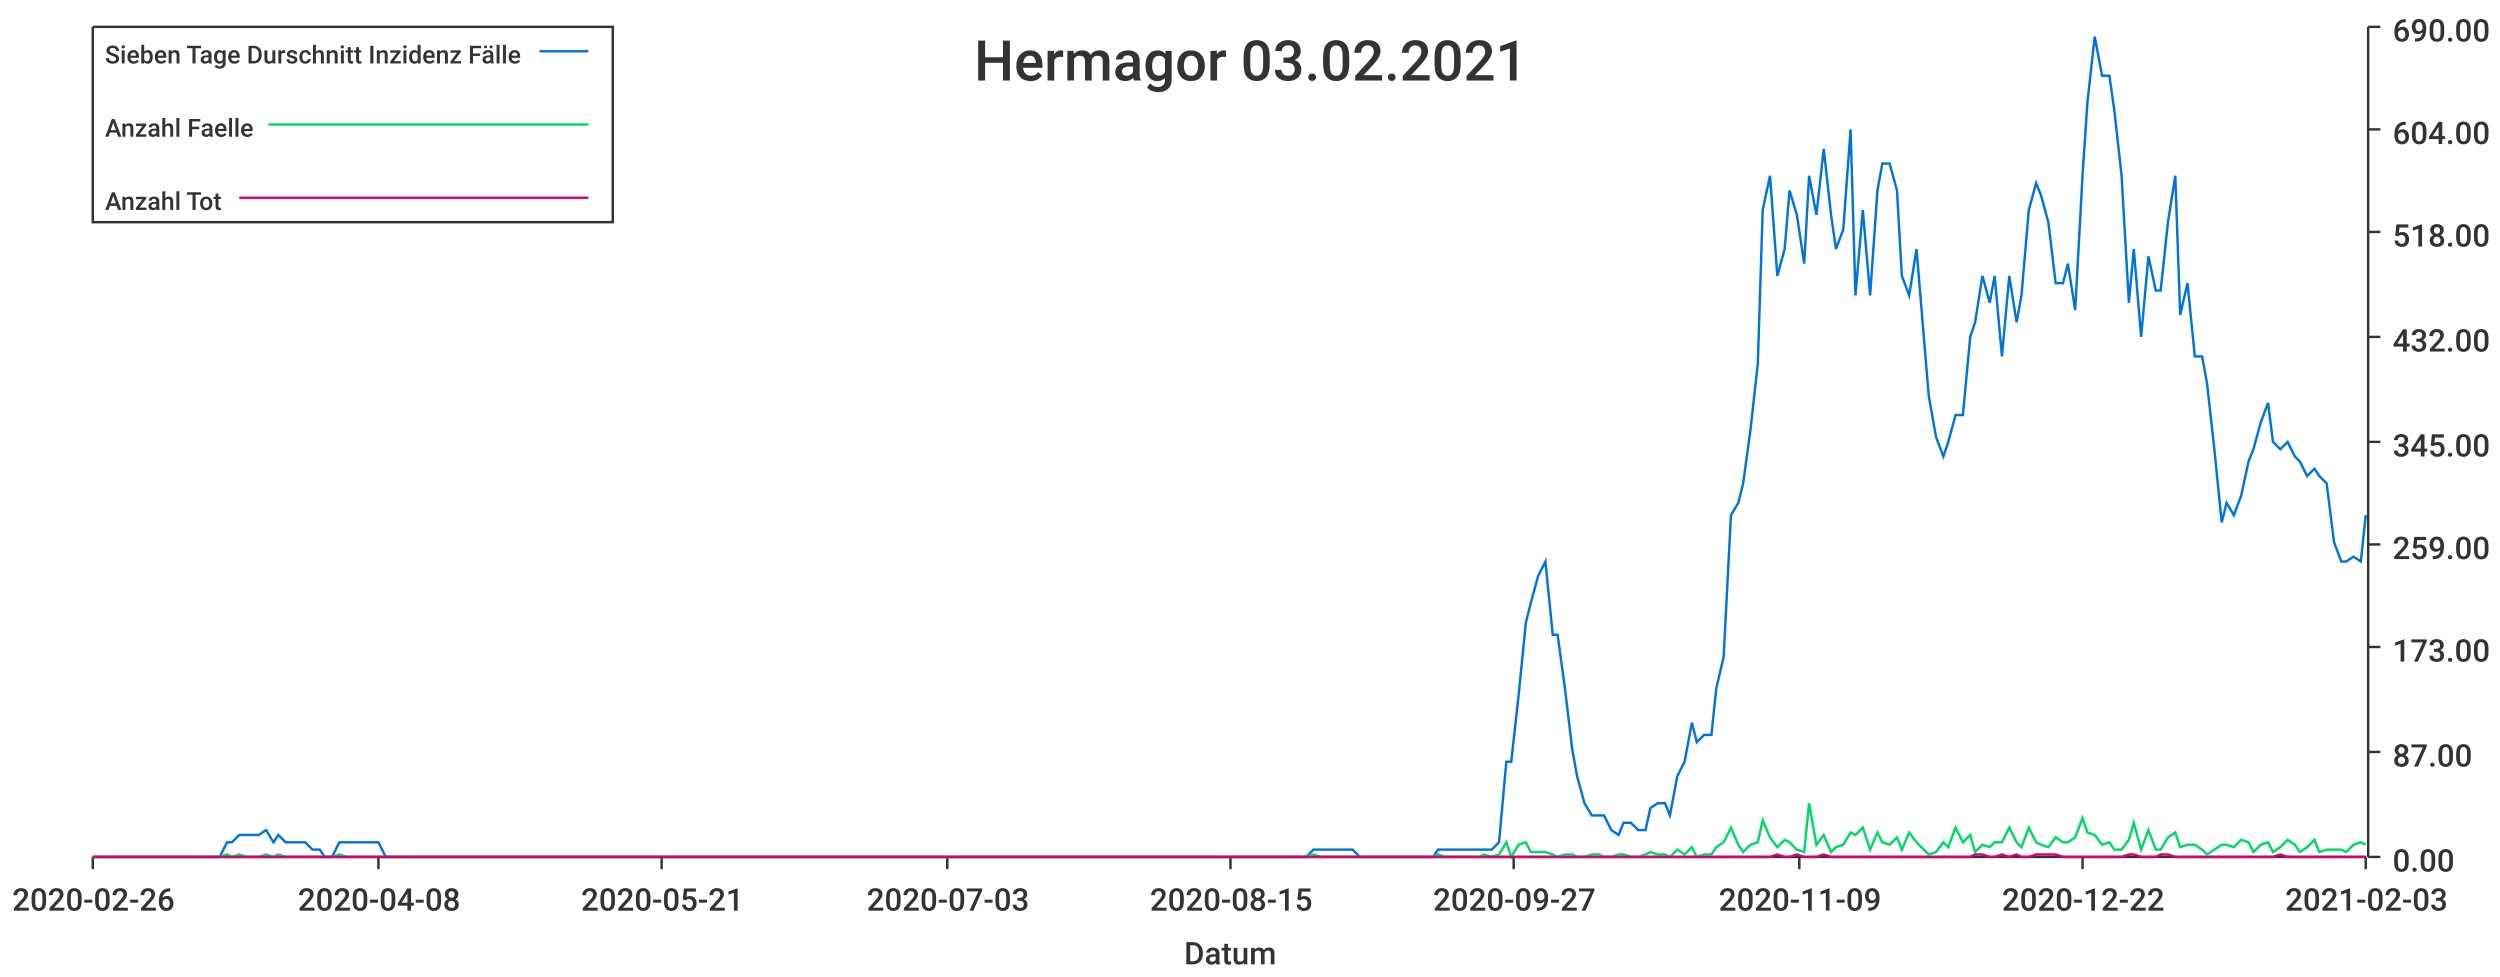
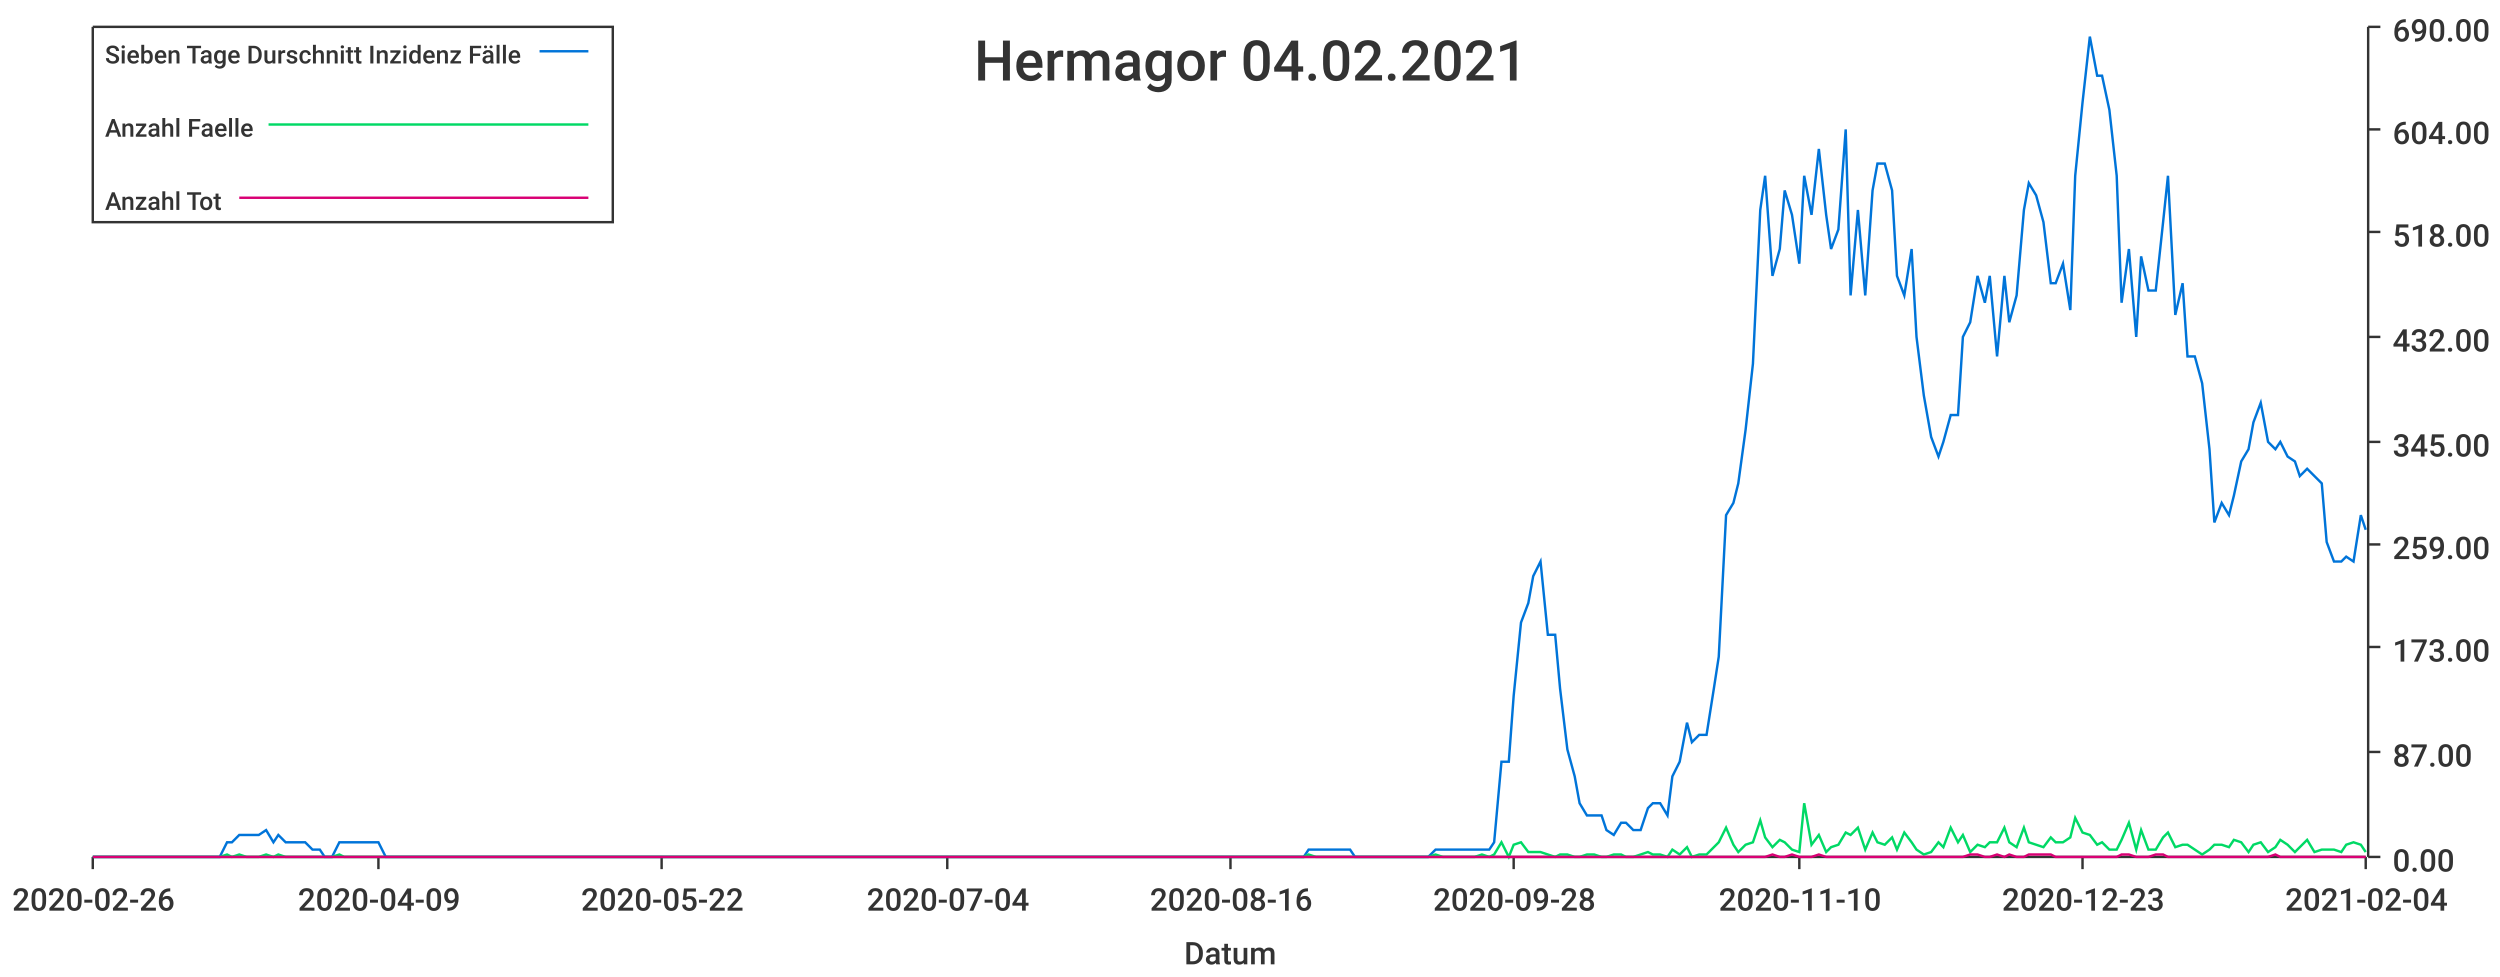
<svg xmlns="http://www.w3.org/2000/svg" width="1024" height="400">\n<path d="M 0 0 L 1024 0 L 1024 400 L 0 400 L 0 0" style="stroke-width:0;stroke:rgba(255,255,255,1.0);fill:rgba(255,255,255,1.0)" />
  <path d="M 38 11 L 969 11 L 969 351 L 38 351 L 38 11" style="stroke-width:0;stroke:rgba(255,255,255,1.0);fill:rgba(255,255,255,1.0)" />
  <path d="M 38 351 L 969 351" style="stroke-width:1;stroke:rgba(51,51,51,1.0);fill:none" />
  <path d="M 38 351 L 38 356" style="stroke-width:1;stroke:rgba(51,51,51,1.0);fill:none" />
  <text x="5" y="373" style="stroke-width:0;stroke:none;fill:rgba(51,51,51,1.0);font-size:12.8px;font-family:'Roboto Medium',sans-serif">2020-02-26</text>
  <path d="M 155 351 L 155 356" style="stroke-width:1;stroke:rgba(51,51,51,1.0);fill:none" />
-   <text x="122" y="373" style="stroke-width:0;stroke:none;fill:rgba(51,51,51,1.0);font-size:12.8px;font-family:'Roboto Medium',sans-serif">2020-04-08</text>
+   <text x="122" y="373" style="stroke-width:0;stroke:none;fill:rgba(51,51,51,1.0);font-size:12.8px;font-family:'Roboto Medium',sans-serif">2020-04-09</text>
  <path d="M 271 351 L 271 356" style="stroke-width:1;stroke:rgba(51,51,51,1.0);fill:none" />
-   <text x="238" y="373" style="stroke-width:0;stroke:none;fill:rgba(51,51,51,1.0);font-size:12.8px;font-family:'Roboto Medium',sans-serif">2020-05-21</text>
+   <text x="238" y="373" style="stroke-width:0;stroke:none;fill:rgba(51,51,51,1.0);font-size:12.8px;font-family:'Roboto Medium',sans-serif">2020-05-22</text>
  <path d="M 388 351 L 388 356" style="stroke-width:1;stroke:rgba(51,51,51,1.0);fill:none" />
-   <text x="355" y="373" style="stroke-width:0;stroke:none;fill:rgba(51,51,51,1.0);font-size:12.8px;font-family:'Roboto Medium',sans-serif">2020-07-03</text>
+   <text x="355" y="373" style="stroke-width:0;stroke:none;fill:rgba(51,51,51,1.0);font-size:12.8px;font-family:'Roboto Medium',sans-serif">2020-07-04</text>
  <path d="M 504 351 L 504 356" style="stroke-width:1;stroke:rgba(51,51,51,1.0);fill:none" />
-   <text x="471" y="373" style="stroke-width:0;stroke:none;fill:rgba(51,51,51,1.0);font-size:12.8px;font-family:'Roboto Medium',sans-serif">2020-08-15</text>
+   <text x="471" y="373" style="stroke-width:0;stroke:none;fill:rgba(51,51,51,1.0);font-size:12.8px;font-family:'Roboto Medium',sans-serif">2020-08-16</text>
  <path d="M 620 351 L 620 356" style="stroke-width:1;stroke:rgba(51,51,51,1.0);fill:none" />
-   <text x="587" y="373" style="stroke-width:0;stroke:none;fill:rgba(51,51,51,1.0);font-size:12.8px;font-family:'Roboto Medium',sans-serif">2020-09-27</text>
+   <text x="587" y="373" style="stroke-width:0;stroke:none;fill:rgba(51,51,51,1.0);font-size:12.8px;font-family:'Roboto Medium',sans-serif">2020-09-28</text>
  <path d="M 737 351 L 737 356" style="stroke-width:1;stroke:rgba(51,51,51,1.0);fill:none" />
-   <text x="704" y="373" style="stroke-width:0;stroke:none;fill:rgba(51,51,51,1.0);font-size:12.8px;font-family:'Roboto Medium',sans-serif">2020-11-09</text>
+   <text x="704" y="373" style="stroke-width:0;stroke:none;fill:rgba(51,51,51,1.0);font-size:12.8px;font-family:'Roboto Medium',sans-serif">2020-11-10</text>
  <path d="M 853 351 L 853 356" style="stroke-width:1;stroke:rgba(51,51,51,1.0);fill:none" />
-   <text x="820" y="373" style="stroke-width:0;stroke:none;fill:rgba(51,51,51,1.0);font-size:12.8px;font-family:'Roboto Medium',sans-serif">2020-12-22</text>
+   <text x="820" y="373" style="stroke-width:0;stroke:none;fill:rgba(51,51,51,1.0);font-size:12.8px;font-family:'Roboto Medium',sans-serif">2020-12-23</text>
  <path d="M 969 351 L 969 356" style="stroke-width:1;stroke:rgba(51,51,51,1.0);fill:none" />
-   <text x="936" y="373" style="stroke-width:0;stroke:none;fill:rgba(51,51,51,1.0);font-size:12.8px;font-family:'Roboto Medium',sans-serif">2021-02-03</text>
+   <text x="936" y="373" style="stroke-width:0;stroke:none;fill:rgba(51,51,51,1.0);font-size:12.8px;font-family:'Roboto Medium',sans-serif">2021-02-04</text>
  <text x="485" y="395" style="stroke-width:0;stroke:none;fill:rgba(51,51,51,1.0);font-size:12.8px;font-family:'Roboto Medium',sans-serif">Datum</text>
  <path d="M 970 351 L 970 11" style="stroke-width:1;stroke:rgba(51,51,51,1.0);fill:none" />
  <path d="M 970 351 L 975 351" style="stroke-width:1;stroke:rgba(51,51,51,1.0);fill:none" />
  <text x="980" y="357" style="stroke-width:0;stroke:none;fill:rgba(51,51,51,1.0);font-size:12.8px;font-family:'Roboto Medium',sans-serif">0.00</text>
  <path d="M 970 308 L 975 308" style="stroke-width:1;stroke:rgba(51,51,51,1.0);fill:none" />
  <text x="980" y="314" style="stroke-width:0;stroke:none;fill:rgba(51,51,51,1.0);font-size:12.8px;font-family:'Roboto Medium',sans-serif">87.00</text>
  <path d="M 970 265 L 975 265" style="stroke-width:1;stroke:rgba(51,51,51,1.0);fill:none" />
  <text x="980" y="271" style="stroke-width:0;stroke:none;fill:rgba(51,51,51,1.0);font-size:12.8px;font-family:'Roboto Medium',sans-serif">173.00</text>
  <path d="M 970 223 L 975 223" style="stroke-width:1;stroke:rgba(51,51,51,1.0);fill:none" />
  <text x="980" y="229" style="stroke-width:0;stroke:none;fill:rgba(51,51,51,1.0);font-size:12.8px;font-family:'Roboto Medium',sans-serif">259.00</text>
  <path d="M 970 181 L 975 181" style="stroke-width:1;stroke:rgba(51,51,51,1.0);fill:none" />
  <text x="980" y="187" style="stroke-width:0;stroke:none;fill:rgba(51,51,51,1.0);font-size:12.8px;font-family:'Roboto Medium',sans-serif">345.00</text>
  <path d="M 970 138 L 975 138" style="stroke-width:1;stroke:rgba(51,51,51,1.0);fill:none" />
  <text x="980" y="144" style="stroke-width:0;stroke:none;fill:rgba(51,51,51,1.0);font-size:12.8px;font-family:'Roboto Medium',sans-serif">432.00</text>
  <path d="M 970 95 L 975 95" style="stroke-width:1;stroke:rgba(51,51,51,1.0);fill:none" />
  <text x="980" y="101" style="stroke-width:0;stroke:none;fill:rgba(51,51,51,1.0);font-size:12.8px;font-family:'Roboto Medium',sans-serif">518.00</text>
  <path d="M 970 53 L 975 53" style="stroke-width:1;stroke:rgba(51,51,51,1.0);fill:none" />
  <text x="980" y="59" style="stroke-width:0;stroke:none;fill:rgba(51,51,51,1.0);font-size:12.8px;font-family:'Roboto Medium',sans-serif">604.00</text>
  <path d="M 970 11 L 975 11" style="stroke-width:1;stroke:rgba(51,51,51,1.0);fill:none" />
  <text x="980" y="17" style="stroke-width:0;stroke:none;fill:rgba(51,51,51,1.0);font-size:12.8px;font-family:'Roboto Medium',sans-serif">690.00</text>
-   <path d="M 38 351 L 41 351 L 44 351 L 47 351 L 49 351 L 52 351 L 55 351 L 57 351 L 60 351 L 63 351 L 66 351 L 68 351 L 71 351 L 74 351 L 76 351 L 79 351 L 82 351 L 85 351 L 87 351 L 90 351 L 93 345 L 95 345 L 98 342 L 101 342 L 104 342 L 106 342 L 109 340 L 112 345 L 114 342 L 117 345 L 120 345 L 123 345 L 125 345 L 128 348 L 131 348 L 133 351 L 136 351 L 139 345 L 142 345 L 144 345 L 147 345 L 150 345 L 152 345 L 155 345 L 158 351 L 161 351 L 163 351 L 166 351 L 169 351 L 171 351 L 174 351 L 177 351 L 180 351 L 182 351 L 185 351 L 188 351 L 190 351 L 193 351 L 196 351 L 199 351 L 201 351 L 204 351 L 207 351 L 209 351 L 212 351 L 215 351 L 218 351 L 220 351 L 223 351 L 226 351 L 228 351 L 231 351 L 234 351 L 237 351 L 239 351 L 242 351 L 245 351 L 247 351 L 250 351 L 253 351 L 256 351 L 258 351 L 261 351 L 264 351 L 266 351 L 269 351 L 272 351 L 275 351 L 277 351 L 280 351 L 283 351 L 286 351 L 288 351 L 291 351 L 294 351 L 296 351 L 299 351 L 302 351 L 304 351 L 307 351 L 310 351 L 313 351 L 315 351 L 318 351 L 321 351 L 323 351 L 326 351 L 329 351 L 332 351 L 334 351 L 337 351 L 340 351 L 342 351 L 345 351 L 348 351 L 351 351 L 353 351 L 356 351 L 359 351 L 361 351 L 364 351 L 367 351 L 370 351 L 372 351 L 375 351 L 378 351 L 380 351 L 383 351 L 386 351 L 389 351 L 391 351 L 394 351 L 397 351 L 399 351 L 402 351 L 405 351 L 408 351 L 410 351 L 413 351 L 416 351 L 418 351 L 421 351 L 424 351 L 427 351 L 429 351 L 432 351 L 435 351 L 437 351 L 440 351 L 443 351 L 446 351 L 448 351 L 451 351 L 454 351 L 456 351 L 459 351 L 462 351 L 465 351 L 467 351 L 470 351 L 473 351 L 475 351 L 478 351 L 481 351 L 484 351 L 486 351 L 489 351 L 492 351 L 494 351 L 497 351 L 500 351 L 503 351 L 505 351 L 508 351 L 511 351 L 513 351 L 516 351 L 519 351 L 522 351 L 524 351 L 527 351 L 530 351 L 533 351 L 535 351 L 538 348 L 541 348 L 543 348 L 546 348 L 549 348 L 551 348 L 554 348 L 557 351 L 560 351 L 562 351 L 565 351 L 568 351 L 570 351 L 573 351 L 576 351 L 579 351 L 581 351 L 584 351 L 587 351 L 589 348 L 592 348 L 595 348 L 598 348 L 600 348 L 603 348 L 606 348 L 608 348 L 611 348 L 614 345 L 617 312 L 619 312 L 622 285 L 625 255 L 627 247 L 630 236 L 633 230 L 636 260 L 638 260 L 641 282 L 644 307 L 646 318 L 649 329 L 652 334 L 655 334 L 657 334 L 660 340 L 663 342 L 665 337 L 668 337 L 671 340 L 674 340 L 676 331 L 679 329 L 682 329 L 684 334 L 687 318 L 690 312 L 693 296 L 695 304 L 698 301 L 701 301 L 703 282 L 706 269 L 709 211 L 712 206 L 714 198 L 717 176 L 720 149 L 722 86 L 725 72 L 728 113 L 731 102 L 733 78 L 736 88 L 739 108 L 741 72 L 744 88 L 747 61 L 750 88 L 752 102 L 755 94 L 758 53 L 760 121 L 763 86 L 766 121 L 769 78 L 771 67 L 774 67 L 777 78 L 779 113 L 782 121 L 785 102 L 788 138 L 790 162 L 793 179 L 796 187 L 798 181 L 801 170 L 804 170 L 807 138 L 809 132 L 812 113 L 815 124 L 817 113 L 820 146 L 823 113 L 826 132 L 828 121 L 831 86 L 834 75 L 836 80 L 839 91 L 842 116 L 845 116 L 847 108 L 850 127 L 853 72 L 855 42 L 858 15 L 861 31 L 864 31 L 866 45 L 869 72 L 872 124 L 874 102 L 877 138 L 880 105 L 883 119 L 885 119 L 888 91 L 891 72 L 893 129 L 896 116 L 899 146 L 902 146 L 904 157 L 907 184 L 910 214 L 912 206 L 915 211 L 918 203 L 921 189 L 923 184 L 926 173 L 929 165 L 931 181 L 934 184 L 937 181 L 940 187 L 942 189 L 945 195 L 948 192 L 950 195 L 953 198 L 956 222 L 959 230 L 961 230 L 964 228 L 967 230 L 969 211" style="stroke-width:1;stroke:rgba(0,116,217,1.0);fill:none" />
-   <path d="M 38 351 L 41 351 L 44 351 L 47 351 L 49 351 L 52 351 L 55 351 L 57 351 L 60 351 L 63 351 L 66 351 L 68 351 L 71 351 L 74 351 L 76 351 L 79 351 L 82 351 L 85 351 L 87 351 L 90 351 L 93 350 L 95 351 L 98 350 L 101 351 L 104 351 L 106 351 L 109 350 L 112 351 L 114 350 L 117 351 L 120 351 L 123 351 L 125 351 L 128 351 L 131 351 L 133 351 L 136 351 L 139 350 L 142 351 L 144 351 L 147 351 L 150 351 L 152 351 L 155 351 L 158 351 L 161 351 L 163 351 L 166 351 L 169 351 L 171 351 L 174 351 L 177 351 L 180 351 L 182 351 L 185 351 L 188 351 L 190 351 L 193 351 L 196 351 L 199 351 L 201 351 L 204 351 L 207 351 L 209 351 L 212 351 L 215 351 L 218 351 L 220 351 L 223 351 L 226 351 L 228 351 L 231 351 L 234 351 L 237 351 L 239 351 L 242 351 L 245 351 L 247 351 L 250 351 L 253 351 L 256 351 L 258 351 L 261 351 L 264 351 L 266 351 L 269 351 L 272 351 L 275 351 L 277 351 L 280 351 L 283 351 L 286 351 L 288 351 L 291 351 L 294 351 L 296 351 L 299 351 L 302 351 L 304 351 L 307 351 L 310 351 L 313 351 L 315 351 L 318 351 L 321 351 L 323 351 L 326 351 L 329 351 L 332 351 L 334 351 L 337 351 L 340 351 L 342 351 L 345 351 L 348 351 L 351 351 L 353 351 L 356 351 L 359 351 L 361 351 L 364 351 L 367 351 L 370 351 L 372 351 L 375 351 L 378 351 L 380 351 L 383 351 L 386 351 L 389 351 L 391 351 L 394 351 L 397 351 L 399 351 L 402 351 L 405 351 L 408 351 L 410 351 L 413 351 L 416 351 L 418 351 L 421 351 L 424 351 L 427 351 L 429 351 L 432 351 L 435 351 L 437 351 L 440 351 L 443 351 L 446 351 L 448 351 L 451 351 L 454 351 L 456 351 L 459 351 L 462 351 L 465 351 L 467 351 L 470 351 L 473 351 L 475 351 L 478 351 L 481 351 L 484 351 L 486 351 L 489 351 L 492 351 L 494 351 L 497 351 L 500 351 L 503 351 L 505 351 L 508 351 L 511 351 L 513 351 L 516 351 L 519 351 L 522 351 L 524 351 L 527 351 L 530 351 L 533 351 L 535 351 L 538 350 L 541 351 L 543 351 L 546 351 L 549 351 L 551 351 L 554 351 L 557 351 L 560 351 L 562 351 L 565 351 L 568 351 L 570 351 L 573 351 L 576 351 L 579 351 L 581 351 L 584 351 L 587 351 L 589 350 L 592 351 L 595 351 L 598 351 L 600 351 L 603 351 L 606 351 L 608 350 L 611 351 L 614 350 L 617 345 L 619 351 L 622 346 L 625 345 L 627 349 L 630 349 L 633 349 L 636 350 L 638 351 L 641 350 L 644 350 L 646 351 L 649 351 L 652 350 L 655 350 L 657 351 L 660 351 L 663 350 L 665 350 L 668 351 L 671 351 L 674 350 L 676 349 L 679 350 L 682 350 L 684 351 L 687 348 L 690 350 L 693 347 L 695 351 L 698 350 L 701 350 L 703 347 L 706 345 L 709 339 L 712 346 L 714 349 L 717 346 L 720 345 L 722 336 L 725 343 L 728 347 L 731 344 L 733 345 L 736 348 L 739 349 L 741 329 L 744 346 L 747 342 L 750 349 L 752 347 L 755 346 L 758 341 L 760 342 L 763 339 L 766 348 L 769 341 L 771 345 L 774 346 L 777 343 L 779 348 L 782 341 L 785 345 L 788 348 L 790 350 L 793 349 L 796 345 L 798 347 L 801 339 L 804 345 L 807 342 L 809 349 L 812 346 L 815 347 L 817 345 L 820 345 L 823 339 L 826 345 L 828 347 L 831 339 L 834 345 L 836 346 L 839 347 L 842 343 L 845 345 L 847 345 L 850 343 L 853 335 L 855 341 L 858 342 L 861 346 L 864 345 L 866 348 L 869 348 L 872 344 L 874 337 L 877 348 L 880 340 L 883 348 L 885 348 L 888 343 L 891 341 L 893 347 L 896 346 L 899 346 L 902 348 L 904 350 L 907 348 L 910 346 L 912 346 L 915 347 L 918 344 L 921 345 L 923 349 L 926 346 L 929 345 L 931 349 L 934 347 L 937 344 L 940 346 L 942 349 L 945 347 L 948 344 L 950 349 L 953 348 L 956 348 L 959 348 L 961 349 L 964 346 L 967 345 L 969 346" style="stroke-width:1;stroke:rgba(0,217,101,1.0);fill:none" />
-   <path d="M 38 351 L 41 351 L 44 351 L 47 351 L 49 351 L 52 351 L 55 351 L 57 351 L 60 351 L 63 351 L 66 351 L 68 351 L 71 351 L 74 351 L 76 351 L 79 351 L 82 351 L 85 351 L 87 351 L 90 351 L 93 351 L 95 351 L 98 351 L 101 351 L 104 351 L 106 351 L 109 351 L 112 351 L 114 351 L 117 351 L 120 351 L 123 351 L 125 351 L 128 351 L 131 351 L 133 351 L 136 351 L 139 351 L 142 351 L 144 351 L 147 351 L 150 351 L 152 351 L 155 351 L 158 351 L 161 351 L 163 351 L 166 351 L 169 351 L 171 351 L 174 351 L 177 351 L 180 351 L 182 351 L 185 351 L 188 351 L 190 351 L 193 351 L 196 351 L 199 351 L 201 351 L 204 351 L 207 351 L 209 351 L 212 351 L 215 351 L 218 351 L 220 351 L 223 351 L 226 351 L 228 351 L 231 351 L 234 351 L 237 351 L 239 351 L 242 351 L 245 351 L 247 351 L 250 351 L 253 351 L 256 351 L 258 351 L 261 351 L 264 351 L 266 351 L 269 351 L 272 351 L 275 351 L 277 351 L 280 351 L 283 351 L 286 351 L 288 351 L 291 351 L 294 351 L 296 351 L 299 351 L 302 351 L 304 351 L 307 351 L 310 351 L 313 351 L 315 351 L 318 351 L 321 351 L 323 351 L 326 351 L 329 351 L 332 351 L 334 351 L 337 351 L 340 351 L 342 351 L 345 351 L 348 351 L 351 351 L 353 351 L 356 351 L 359 351 L 361 351 L 364 351 L 367 351 L 370 351 L 372 351 L 375 351 L 378 351 L 380 351 L 383 351 L 386 351 L 389 351 L 391 351 L 394 351 L 397 351 L 399 351 L 402 351 L 405 351 L 408 351 L 410 351 L 413 351 L 416 351 L 418 351 L 421 351 L 424 351 L 427 351 L 429 351 L 432 351 L 435 351 L 437 351 L 440 351 L 443 351 L 446 351 L 448 351 L 451 351 L 454 351 L 456 351 L 459 351 L 462 351 L 465 351 L 467 351 L 470 351 L 473 351 L 475 351 L 478 351 L 481 351 L 484 351 L 486 351 L 489 351 L 492 351 L 494 351 L 497 351 L 500 351 L 503 351 L 505 351 L 508 351 L 511 351 L 513 351 L 516 351 L 519 351 L 522 351 L 524 351 L 527 351 L 530 351 L 533 351 L 535 351 L 538 351 L 541 351 L 543 351 L 546 351 L 549 351 L 551 351 L 554 351 L 557 351 L 560 351 L 562 351 L 565 351 L 568 351 L 570 351 L 573 351 L 576 351 L 579 351 L 581 351 L 584 351 L 587 351 L 589 351 L 592 351 L 595 351 L 598 351 L 600 351 L 603 351 L 606 351 L 608 351 L 611 351 L 614 351 L 617 351 L 619 351 L 622 351 L 625 351 L 627 351 L 630 351 L 633 351 L 636 351 L 638 351 L 641 351 L 644 351 L 646 351 L 649 351 L 652 351 L 655 351 L 657 351 L 660 351 L 663 351 L 665 351 L 668 351 L 671 351 L 674 351 L 676 351 L 679 351 L 682 351 L 684 351 L 687 351 L 690 351 L 693 351 L 695 351 L 698 351 L 701 351 L 703 351 L 706 351 L 709 351 L 712 351 L 714 351 L 717 351 L 720 351 L 722 351 L 725 351 L 728 350 L 731 351 L 733 351 L 736 350 L 739 351 L 741 351 L 744 351 L 747 350 L 750 351 L 752 351 L 755 351 L 758 351 L 760 351 L 763 351 L 766 351 L 769 351 L 771 351 L 774 351 L 777 351 L 779 351 L 782 351 L 785 351 L 788 351 L 790 351 L 793 351 L 796 351 L 798 351 L 801 351 L 804 351 L 807 351 L 809 350 L 812 350 L 815 351 L 817 351 L 820 350 L 823 351 L 826 350 L 828 351 L 831 351 L 834 350 L 836 350 L 839 350 L 842 350 L 845 351 L 847 351 L 850 351 L 853 351 L 855 351 L 858 351 L 861 351 L 864 351 L 866 351 L 869 351 L 872 350 L 874 350 L 877 351 L 880 351 L 883 351 L 885 350 L 888 350 L 891 351 L 893 351 L 896 351 L 899 351 L 902 351 L 904 351 L 907 351 L 910 351 L 912 351 L 915 351 L 918 351 L 921 351 L 923 351 L 926 351 L 929 351 L 931 351 L 934 350 L 937 351 L 940 351 L 942 351 L 945 351 L 948 351 L 950 351 L 953 351 L 956 351 L 959 351 L 961 351 L 964 351 L 967 351 L 969 351" style="stroke-width:1;stroke:rgba(217,0,116,1.0);fill:none" />
-   <text x="399" y="33" style="stroke-width:0;stroke:none;fill:rgba(51,51,51,1.0);font-size:23.0px;font-family:'Roboto Medium',sans-serif">Hermagor 03.02.2021</text>
+   <path d="M 38 351 L 41 351 L 44 351 L 47 351 L 49 351 L 52 351 L 55 351 L 57 351 L 60 351 L 63 351 L 66 351 L 68 351 L 71 351 L 74 351 L 76 351 L 79 351 L 82 351 L 85 351 L 87 351 L 90 351 L 93 345 L 95 345 L 98 342 L 101 342 L 103 342 L 106 342 L 109 340 L 112 345 L 114 342 L 117 345 L 120 345 L 122 345 L 125 345 L 128 348 L 131 348 L 133 351 L 136 351 L 139 345 L 141 345 L 144 345 L 147 345 L 149 345 L 152 345 L 155 345 L 158 351 L 160 351 L 163 351 L 166 351 L 168 351 L 171 351 L 174 351 L 177 351 L 179 351 L 182 351 L 185 351 L 187 351 L 190 351 L 193 351 L 195 351 L 198 351 L 201 351 L 204 351 L 206 351 L 209 351 L 212 351 L 214 351 L 217 351 L 220 351 L 223 351 L 225 351 L 228 351 L 231 351 L 233 351 L 236 351 L 239 351 L 241 351 L 244 351 L 247 351 L 250 351 L 252 351 L 255 351 L 258 351 L 260 351 L 263 351 L 266 351 L 269 351 L 271 351 L 274 351 L 277 351 L 279 351 L 282 351 L 285 351 L 287 351 L 290 351 L 293 351 L 296 351 L 298 351 L 301 351 L 304 351 L 306 351 L 309 351 L 312 351 L 315 351 L 317 351 L 320 351 L 323 351 L 325 351 L 328 351 L 331 351 L 333 351 L 336 351 L 339 351 L 342 351 L 344 351 L 347 351 L 350 351 L 352 351 L 355 351 L 358 351 L 361 351 L 363 351 L 366 351 L 369 351 L 371 351 L 374 351 L 377 351 L 380 351 L 382 351 L 385 351 L 388 351 L 390 351 L 393 351 L 396 351 L 398 351 L 401 351 L 404 351 L 407 351 L 409 351 L 412 351 L 415 351 L 417 351 L 420 351 L 423 351 L 426 351 L 428 351 L 431 351 L 434 351 L 436 351 L 439 351 L 442 351 L 444 351 L 447 351 L 450 351 L 453 351 L 455 351 L 458 351 L 461 351 L 463 351 L 466 351 L 469 351 L 472 351 L 474 351 L 477 351 L 480 351 L 482 351 L 485 351 L 488 351 L 490 351 L 493 351 L 496 351 L 499 351 L 501 351 L 504 351 L 507 351 L 509 351 L 512 351 L 515 351 L 518 351 L 520 351 L 523 351 L 526 351 L 528 351 L 531 351 L 534 351 L 536 348 L 539 348 L 542 348 L 545 348 L 547 348 L 550 348 L 553 348 L 555 351 L 558 351 L 561 351 L 564 351 L 566 351 L 569 351 L 572 351 L 574 351 L 577 351 L 580 351 L 582 351 L 585 351 L 588 348 L 591 348 L 593 348 L 596 348 L 599 348 L 601 348 L 604 348 L 607 348 L 610 348 L 612 345 L 615 312 L 618 312 L 620 285 L 623 255 L 626 247 L 628 236 L 631 230 L 634 260 L 637 260 L 639 282 L 642 307 L 645 318 L 647 329 L 650 334 L 653 334 L 656 334 L 658 340 L 661 342 L 664 337 L 666 337 L 669 340 L 672 340 L 675 331 L 677 329 L 680 329 L 683 334 L 685 318 L 688 312 L 691 296 L 693 304 L 696 301 L 699 301 L 702 282 L 704 269 L 707 211 L 710 206 L 712 198 L 715 176 L 718 149 L 721 86 L 723 72 L 726 113 L 729 102 L 731 78 L 734 88 L 737 108 L 739 72 L 742 88 L 745 61 L 748 88 L 750 102 L 753 94 L 756 53 L 758 121 L 761 86 L 764 121 L 767 78 L 769 67 L 772 67 L 775 78 L 777 113 L 780 121 L 783 102 L 785 138 L 788 162 L 791 179 L 794 187 L 796 181 L 799 170 L 802 170 L 804 138 L 807 132 L 810 113 L 813 124 L 815 113 L 818 146 L 821 113 L 823 132 L 826 121 L 829 86 L 831 75 L 834 80 L 837 91 L 840 116 L 842 116 L 845 108 L 848 127 L 850 72 L 853 42 L 856 15 L 859 31 L 861 31 L 864 45 L 867 72 L 869 124 L 872 102 L 875 138 L 877 105 L 880 119 L 883 119 L 886 91 L 888 72 L 891 129 L 894 116 L 896 146 L 899 146 L 902 157 L 905 184 L 907 214 L 910 206 L 913 211 L 915 203 L 918 189 L 921 184 L 923 173 L 926 165 L 929 181 L 932 184 L 934 181 L 937 187 L 940 189 L 942 195 L 945 192 L 948 195 L 951 198 L 953 222 L 956 230 L 959 230 L 961 228 L 964 230 L 967 211 L 969 217" style="stroke-width:1;stroke:rgba(0,116,217,1.0);fill:none" />
+   <path d="M 38 351 L 41 351 L 44 351 L 47 351 L 49 351 L 52 351 L 55 351 L 57 351 L 60 351 L 63 351 L 66 351 L 68 351 L 71 351 L 74 351 L 76 351 L 79 351 L 82 351 L 85 351 L 87 351 L 90 351 L 93 350 L 95 351 L 98 350 L 101 351 L 103 351 L 106 351 L 109 350 L 112 351 L 114 350 L 117 351 L 120 351 L 122 351 L 125 351 L 128 351 L 131 351 L 133 351 L 136 351 L 139 350 L 141 351 L 144 351 L 147 351 L 149 351 L 152 351 L 155 351 L 158 351 L 160 351 L 163 351 L 166 351 L 168 351 L 171 351 L 174 351 L 177 351 L 179 351 L 182 351 L 185 351 L 187 351 L 190 351 L 193 351 L 195 351 L 198 351 L 201 351 L 204 351 L 206 351 L 209 351 L 212 351 L 214 351 L 217 351 L 220 351 L 223 351 L 225 351 L 228 351 L 231 351 L 233 351 L 236 351 L 239 351 L 241 351 L 244 351 L 247 351 L 250 351 L 252 351 L 255 351 L 258 351 L 260 351 L 263 351 L 266 351 L 269 351 L 271 351 L 274 351 L 277 351 L 279 351 L 282 351 L 285 351 L 287 351 L 290 351 L 293 351 L 296 351 L 298 351 L 301 351 L 304 351 L 306 351 L 309 351 L 312 351 L 315 351 L 317 351 L 320 351 L 323 351 L 325 351 L 328 351 L 331 351 L 333 351 L 336 351 L 339 351 L 342 351 L 344 351 L 347 351 L 350 351 L 352 351 L 355 351 L 358 351 L 361 351 L 363 351 L 366 351 L 369 351 L 371 351 L 374 351 L 377 351 L 380 351 L 382 351 L 385 351 L 388 351 L 390 351 L 393 351 L 396 351 L 398 351 L 401 351 L 404 351 L 407 351 L 409 351 L 412 351 L 415 351 L 417 351 L 420 351 L 423 351 L 426 351 L 428 351 L 431 351 L 434 351 L 436 351 L 439 351 L 442 351 L 444 351 L 447 351 L 450 351 L 453 351 L 455 351 L 458 351 L 461 351 L 463 351 L 466 351 L 469 351 L 472 351 L 474 351 L 477 351 L 480 351 L 482 351 L 485 351 L 488 351 L 490 351 L 493 351 L 496 351 L 499 351 L 501 351 L 504 351 L 507 351 L 509 351 L 512 351 L 515 351 L 518 351 L 520 351 L 523 351 L 526 351 L 528 351 L 531 351 L 534 351 L 536 350 L 539 351 L 542 351 L 545 351 L 547 351 L 550 351 L 553 351 L 555 351 L 558 351 L 561 351 L 564 351 L 566 351 L 569 351 L 572 351 L 574 351 L 577 351 L 580 351 L 582 351 L 585 351 L 588 350 L 591 351 L 593 351 L 596 351 L 599 351 L 601 351 L 604 351 L 607 350 L 610 351 L 612 350 L 615 345 L 618 351 L 620 346 L 623 345 L 626 349 L 628 349 L 631 349 L 634 350 L 637 351 L 639 350 L 642 350 L 645 351 L 647 351 L 650 350 L 653 350 L 656 351 L 658 351 L 661 350 L 664 350 L 666 351 L 669 351 L 672 350 L 675 349 L 677 350 L 680 350 L 683 351 L 685 348 L 688 350 L 691 347 L 693 351 L 696 350 L 699 350 L 702 347 L 704 345 L 707 339 L 710 346 L 712 349 L 715 346 L 718 345 L 721 336 L 723 343 L 726 347 L 729 344 L 731 345 L 734 348 L 737 349 L 739 329 L 742 346 L 745 342 L 748 349 L 750 347 L 753 346 L 756 341 L 758 342 L 761 339 L 764 348 L 767 341 L 769 345 L 772 346 L 775 343 L 777 348 L 780 341 L 783 345 L 785 348 L 788 350 L 791 349 L 794 345 L 796 347 L 799 339 L 802 345 L 804 342 L 807 349 L 810 346 L 813 347 L 815 345 L 818 345 L 821 339 L 823 345 L 826 347 L 829 339 L 831 345 L 834 346 L 837 347 L 840 343 L 842 345 L 845 345 L 848 343 L 850 335 L 853 341 L 856 342 L 859 346 L 861 345 L 864 348 L 867 348 L 869 344 L 872 337 L 875 348 L 877 340 L 880 348 L 883 348 L 886 343 L 888 341 L 891 347 L 894 346 L 896 346 L 899 348 L 902 350 L 905 348 L 907 346 L 910 346 L 913 347 L 915 344 L 918 345 L 921 349 L 923 346 L 926 345 L 929 349 L 932 347 L 934 344 L 937 346 L 940 349 L 942 347 L 945 344 L 948 349 L 951 348 L 953 348 L 956 348 L 959 349 L 961 346 L 964 345 L 967 346 L 969 349" style="stroke-width:1;stroke:rgba(0,217,101,1.0);fill:none" />
+   <path d="M 38 351 L 41 351 L 44 351 L 47 351 L 49 351 L 52 351 L 55 351 L 57 351 L 60 351 L 63 351 L 66 351 L 68 351 L 71 351 L 74 351 L 76 351 L 79 351 L 82 351 L 85 351 L 87 351 L 90 351 L 93 351 L 95 351 L 98 351 L 101 351 L 103 351 L 106 351 L 109 351 L 112 351 L 114 351 L 117 351 L 120 351 L 122 351 L 125 351 L 128 351 L 131 351 L 133 351 L 136 351 L 139 351 L 141 351 L 144 351 L 147 351 L 149 351 L 152 351 L 155 351 L 158 351 L 160 351 L 163 351 L 166 351 L 168 351 L 171 351 L 174 351 L 177 351 L 179 351 L 182 351 L 185 351 L 187 351 L 190 351 L 193 351 L 195 351 L 198 351 L 201 351 L 204 351 L 206 351 L 209 351 L 212 351 L 214 351 L 217 351 L 220 351 L 223 351 L 225 351 L 228 351 L 231 351 L 233 351 L 236 351 L 239 351 L 241 351 L 244 351 L 247 351 L 250 351 L 252 351 L 255 351 L 258 351 L 260 351 L 263 351 L 266 351 L 269 351 L 271 351 L 274 351 L 277 351 L 279 351 L 282 351 L 285 351 L 287 351 L 290 351 L 293 351 L 296 351 L 298 351 L 301 351 L 304 351 L 306 351 L 309 351 L 312 351 L 315 351 L 317 351 L 320 351 L 323 351 L 325 351 L 328 351 L 331 351 L 333 351 L 336 351 L 339 351 L 342 351 L 344 351 L 347 351 L 350 351 L 352 351 L 355 351 L 358 351 L 361 351 L 363 351 L 366 351 L 369 351 L 371 351 L 374 351 L 377 351 L 380 351 L 382 351 L 385 351 L 388 351 L 390 351 L 393 351 L 396 351 L 398 351 L 401 351 L 404 351 L 407 351 L 409 351 L 412 351 L 415 351 L 417 351 L 420 351 L 423 351 L 426 351 L 428 351 L 431 351 L 434 351 L 436 351 L 439 351 L 442 351 L 444 351 L 447 351 L 450 351 L 453 351 L 455 351 L 458 351 L 461 351 L 463 351 L 466 351 L 469 351 L 472 351 L 474 351 L 477 351 L 480 351 L 482 351 L 485 351 L 488 351 L 490 351 L 493 351 L 496 351 L 499 351 L 501 351 L 504 351 L 507 351 L 509 351 L 512 351 L 515 351 L 518 351 L 520 351 L 523 351 L 526 351 L 528 351 L 531 351 L 534 351 L 536 351 L 539 351 L 542 351 L 545 351 L 547 351 L 550 351 L 553 351 L 555 351 L 558 351 L 561 351 L 564 351 L 566 351 L 569 351 L 572 351 L 574 351 L 577 351 L 580 351 L 582 351 L 585 351 L 588 351 L 591 351 L 593 351 L 596 351 L 599 351 L 601 351 L 604 351 L 607 351 L 610 351 L 612 351 L 615 351 L 618 351 L 620 351 L 623 351 L 626 351 L 628 351 L 631 351 L 634 351 L 637 351 L 639 351 L 642 351 L 645 351 L 647 351 L 650 351 L 653 351 L 656 351 L 658 351 L 661 351 L 664 351 L 666 351 L 669 351 L 672 351 L 675 351 L 677 351 L 680 351 L 683 351 L 685 351 L 688 351 L 691 351 L 693 351 L 696 351 L 699 351 L 702 351 L 704 351 L 707 351 L 710 351 L 712 351 L 715 351 L 718 351 L 721 351 L 723 351 L 726 350 L 729 351 L 731 351 L 734 350 L 737 351 L 739 351 L 742 351 L 745 350 L 748 351 L 750 351 L 753 351 L 756 351 L 758 351 L 761 351 L 764 351 L 767 351 L 769 351 L 772 351 L 775 351 L 777 351 L 780 351 L 783 351 L 785 351 L 788 351 L 791 351 L 794 351 L 796 351 L 799 351 L 802 351 L 804 351 L 807 350 L 810 350 L 813 351 L 815 351 L 818 350 L 821 351 L 823 350 L 826 351 L 829 351 L 831 350 L 834 350 L 837 350 L 840 350 L 842 351 L 845 351 L 848 351 L 850 351 L 853 351 L 856 351 L 859 351 L 861 351 L 864 351 L 867 351 L 869 350 L 872 350 L 875 351 L 877 351 L 880 351 L 883 350 L 886 350 L 888 351 L 891 351 L 894 351 L 896 351 L 899 351 L 902 351 L 905 351 L 907 351 L 910 351 L 913 351 L 915 351 L 918 351 L 921 351 L 923 351 L 926 351 L 929 351 L 932 350 L 934 351 L 937 351 L 940 351 L 942 351 L 945 351 L 948 351 L 951 351 L 953 351 L 956 351 L 959 351 L 961 351 L 964 351 L 967 351 L 969 351" style="stroke-width:1;stroke:rgba(217,0,116,1.0);fill:none" />
+   <text x="399" y="33" style="stroke-width:0;stroke:none;fill:rgba(51,51,51,1.0);font-size:23.0px;font-family:'Roboto Medium',sans-serif">Hermagor 04.02.2021</text>
  <path d="M 38 11 L 251 11 L 251 91 L 38 91 L 38 11" style="stroke-width:1;stroke:rgba(51,51,51,1.0);fill:rgba(255,255,255,1.0)" />
  <text x="43" y="26" style="stroke-width:0;stroke:none;fill:rgba(51,51,51,1.0);font-size:10.2px;font-family:'Roboto Medium',sans-serif">Sieben Tage Durschnitt Inzidenz Fälle</text>
  <path d="M 221 21 L 241 21" style="stroke-width:1;stroke:rgba(0,116,217,1.0);fill:none" />
  <text x="43" y="56" style="stroke-width:0;stroke:none;fill:rgba(51,51,51,1.0);font-size:10.2px;font-family:'Roboto Medium',sans-serif">Anzahl Faelle</text>
  <path d="M 110 51 L 241 51" style="stroke-width:1;stroke:rgba(0,217,101,1.0);fill:none" />
  <text x="43" y="86" style="stroke-width:0;stroke:none;fill:rgba(51,51,51,1.0);font-size:10.2px;font-family:'Roboto Medium',sans-serif">Anzahl Tot</text>
  <path d="M 98 81 L 241 81" style="stroke-width:1;stroke:rgba(217,0,116,1.0);fill:none" />
</svg>
